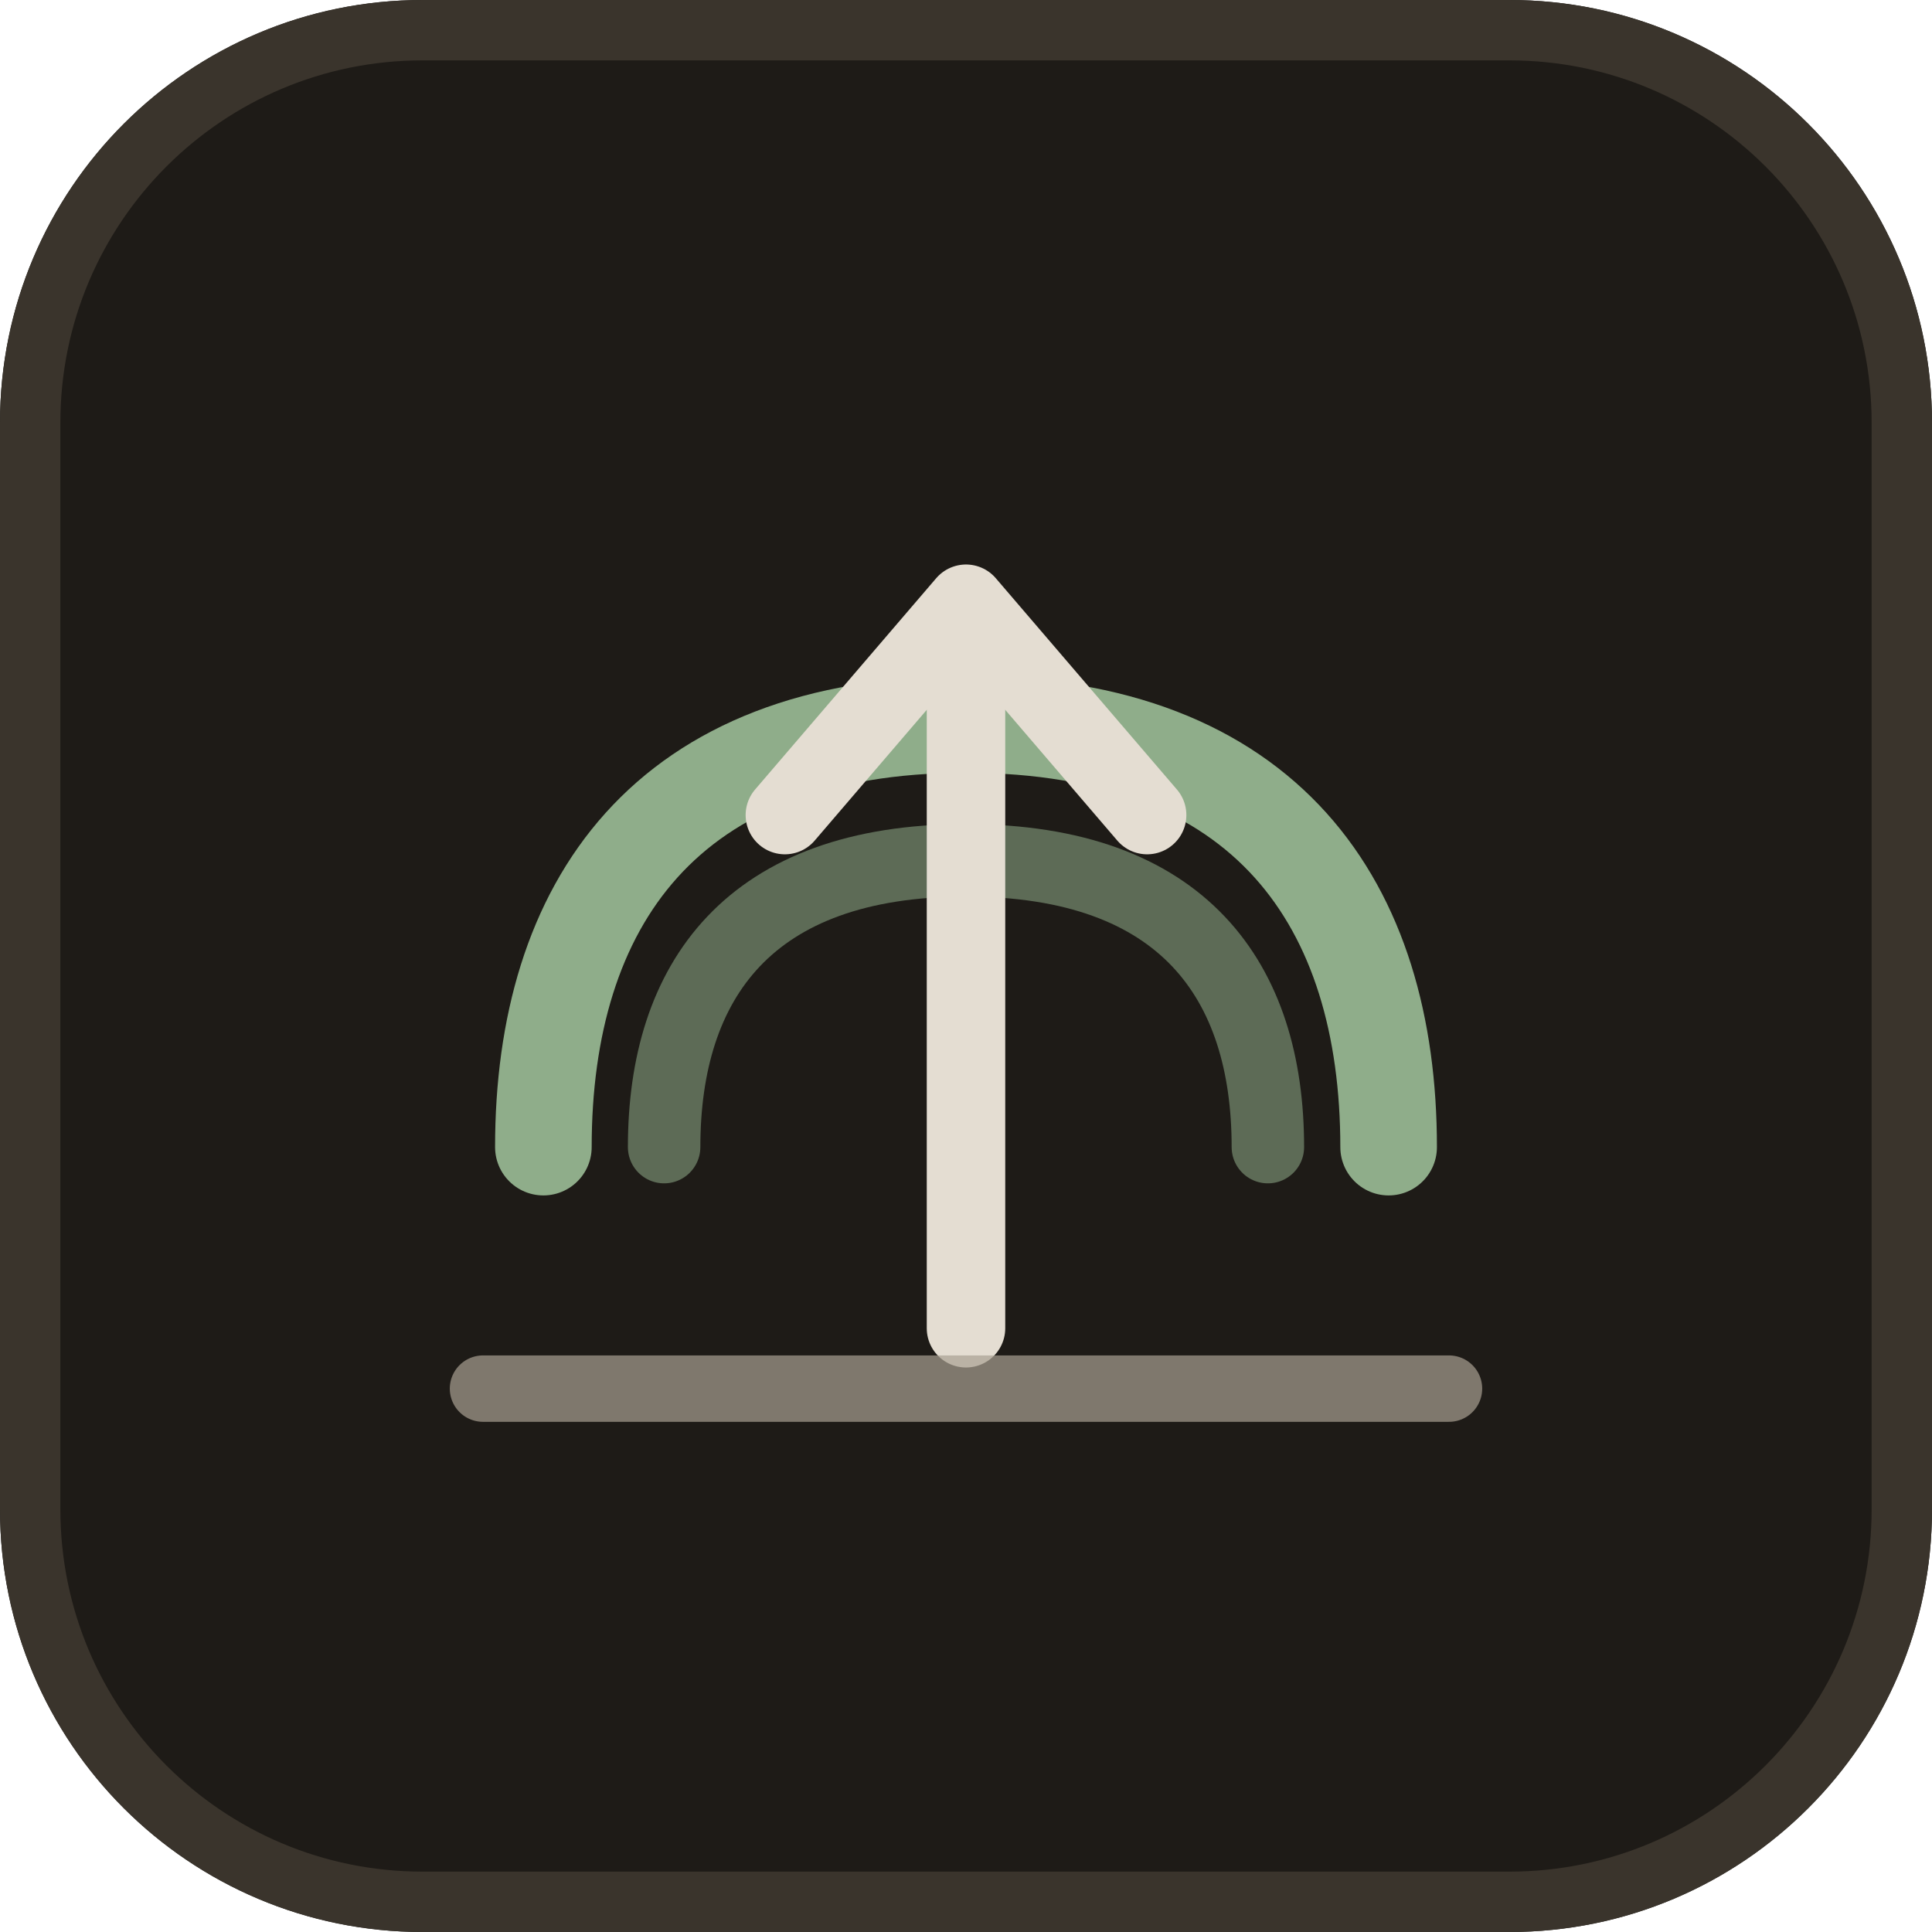
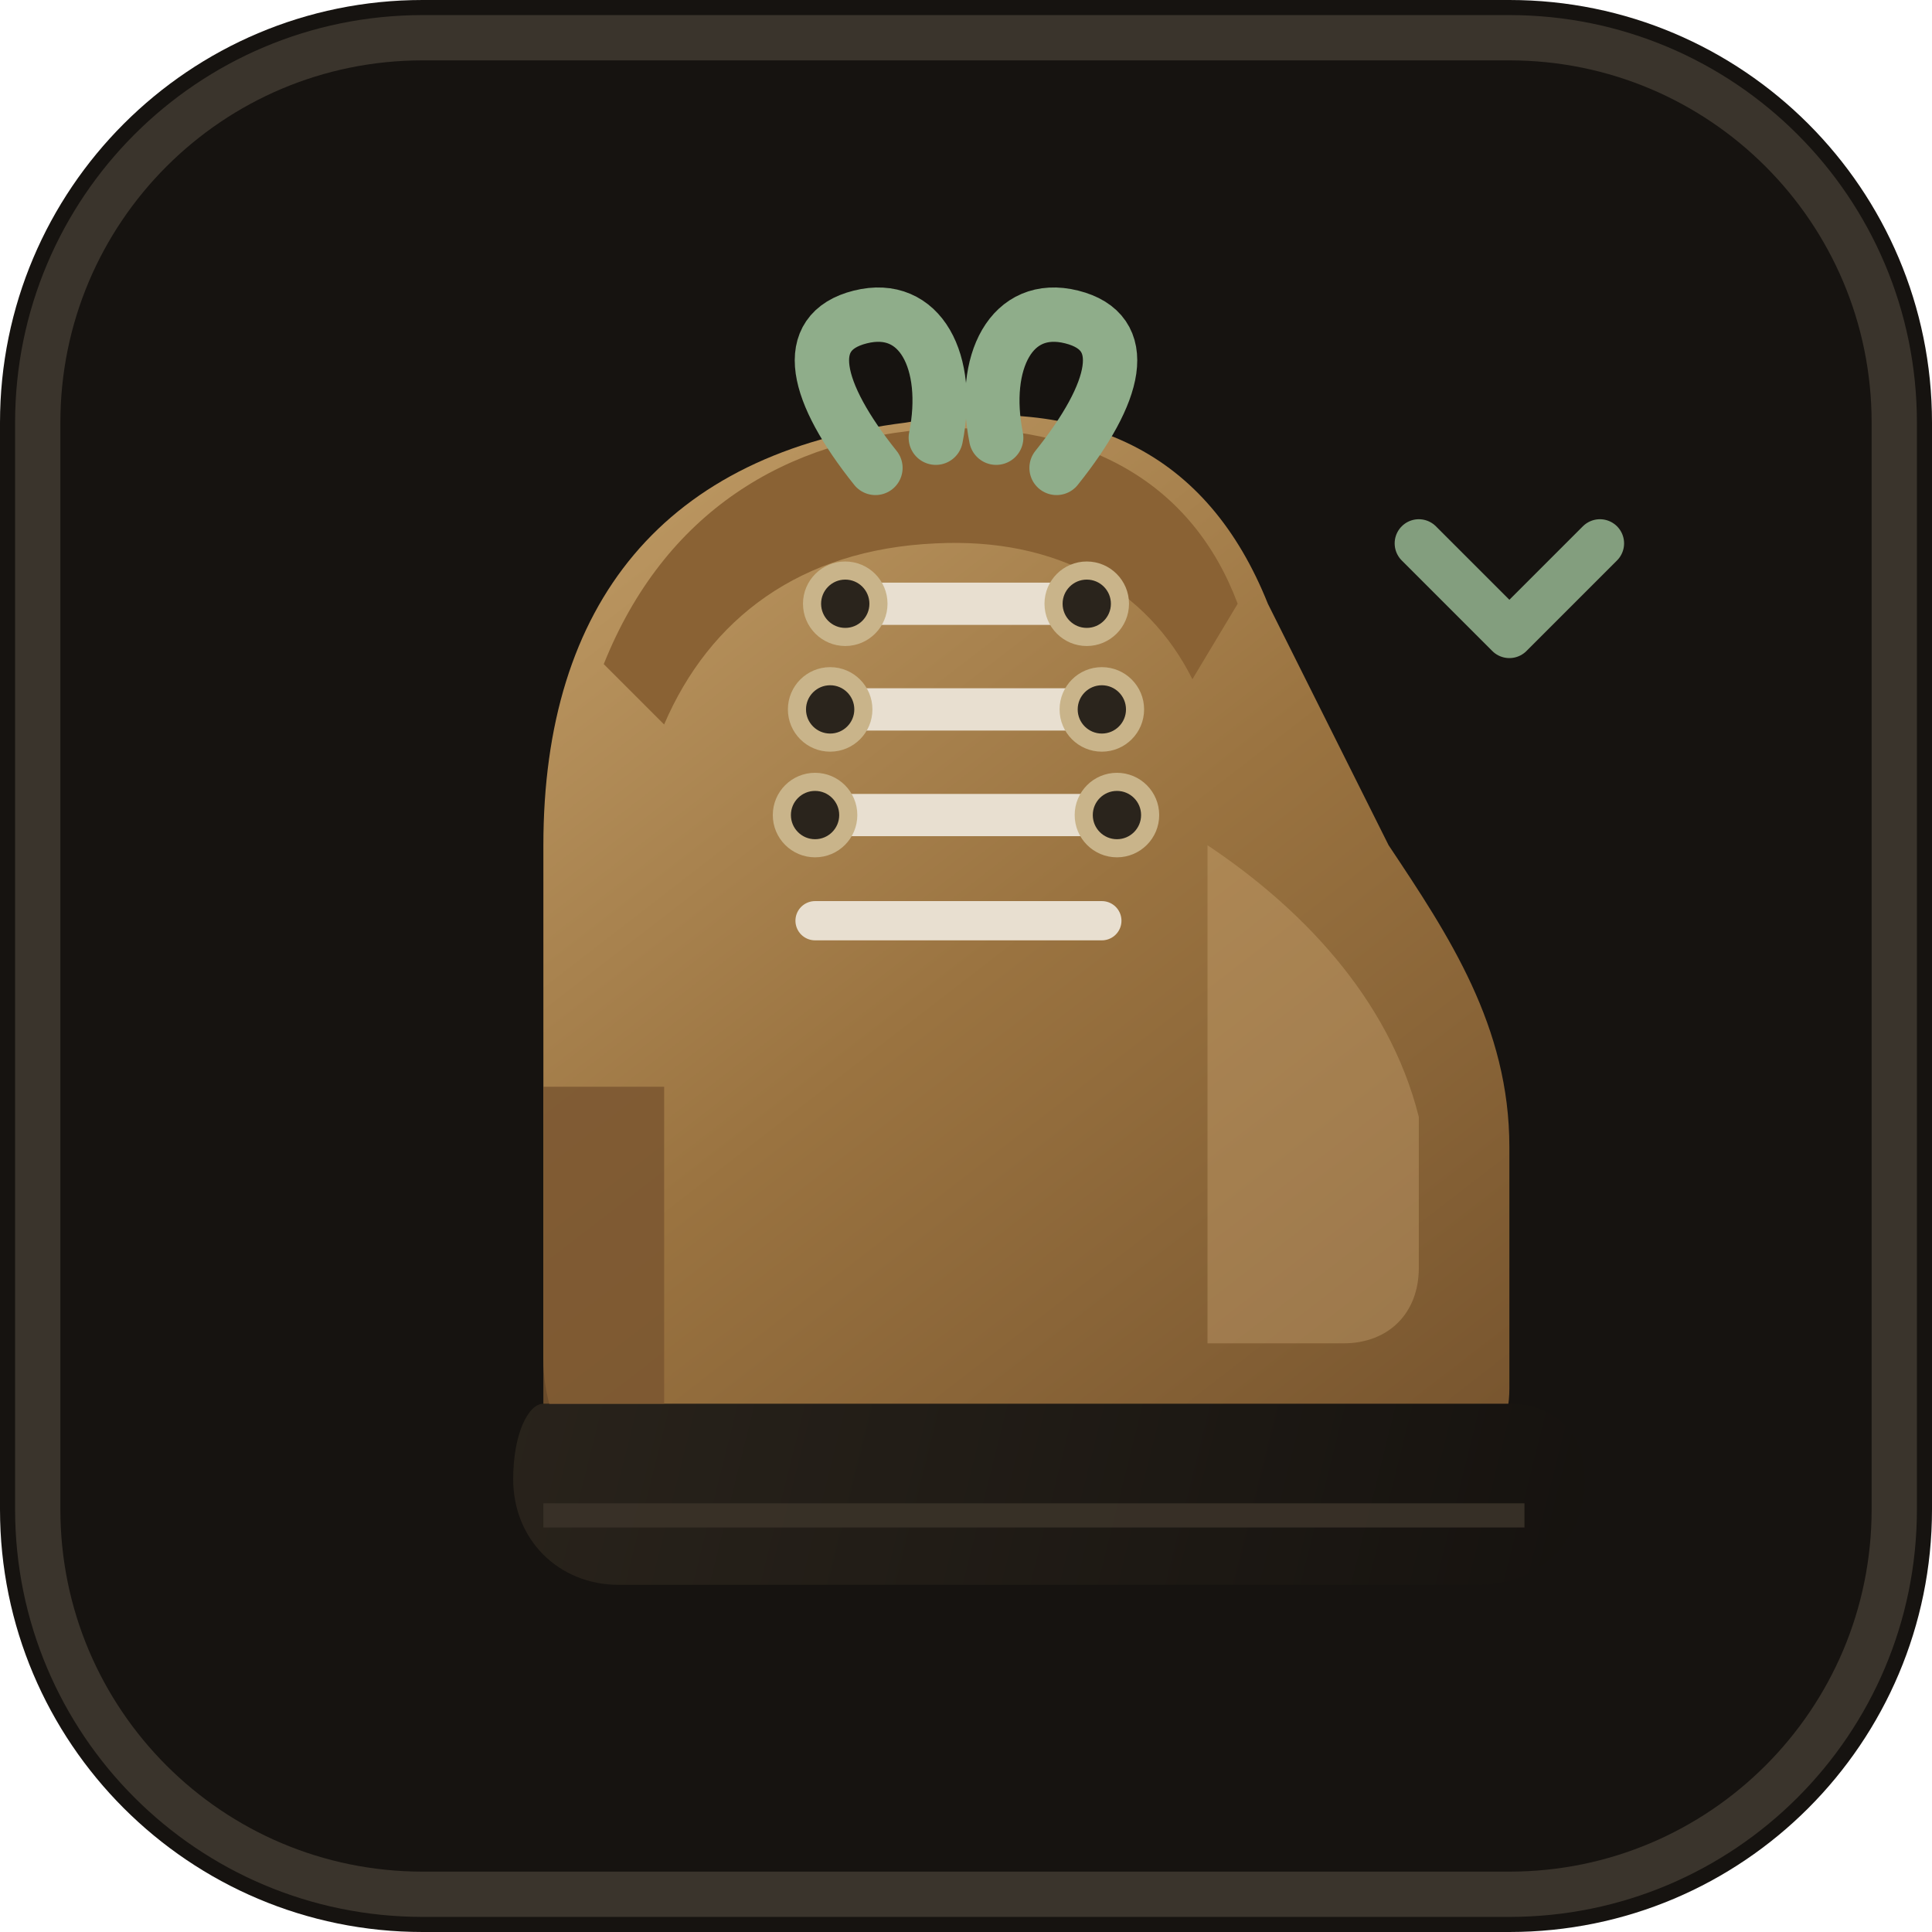
- <svg xmlns="http://www.w3.org/2000/svg" viewBox="0 0 64 64" fill="none" role="img" aria-label="Bootstraps">
-   <rect width="64" height="64" rx="14" fill="#1e1b17" />
-   <rect x="1" y="1" width="62" height="62" rx="13" stroke="#3a342c" stroke-width="2" />
-   <path d="M18 38c0-8 4-14 14-14s14 6 14 14" stroke="#8fad8a" stroke-width="3.2" stroke-linecap="round" />
-   <path d="M22 38c0-5.5 2.8-9.5 10-9.5S42 32.5 42 38" stroke="#8fad8a" stroke-width="2.4" stroke-linecap="round" opacity="0.55" />
-   <path d="M32 44V22" stroke="#e4ddd2" stroke-width="2.6" stroke-linecap="round" />
-   <path d="M32 20l-6 7M32 20l6 7" stroke="#e4ddd2" stroke-width="2.6" stroke-linecap="round" stroke-linejoin="round" />
-   <path d="M16 46h32" stroke="#a89f91" stroke-width="2.2" stroke-linecap="round" opacity="0.7" />
+ <svg xmlns="http://www.w3.org/2000/svg" viewBox="0 0 64 64" role="img" aria-label="Bootstraps — work boot">
+   <defs>
+     <linearGradient id="leather" x1="18" y1="12" x2="52" y2="56" gradientUnits="userSpaceOnUse">
+       <stop stop-color="#c4a06a" />
+       <stop offset="0.45" stop-color="#9a7340" />
+       <stop offset="1" stop-color="#6b4a28" />
+     </linearGradient>
+     <linearGradient id="sole" x1="14" y1="48" x2="54" y2="58" gradientUnits="userSpaceOnUse">
+       <stop stop-color="#2a241c" />
+       <stop offset="1" stop-color="#14110e" />
+     </linearGradient>
+   </defs>
+   <rect width="64" height="64" rx="14" fill="#161310" />
+   <rect x="1.25" y="1.25" width="61.5" height="61.5" rx="12.75" fill="none" stroke="#3a342c" stroke-width="1.5" />
+   <path fill="url(#leather)" d="     M18 28     C18 20 22 15 30 14     C36 13 40 15 42 20     L46 28     C48 31 50 34 50 38     L50 46     C50 48 48.5 49.5 46.5 49.5     L22 49.5     C19.5 49.5 18 47.5 18 45     Z" />
+   <path fill="#d4b07a" opacity="0.35" d="     M40 28     C43 30 46 33 47 37     L47 42     C47 43.5 46 44.5 44.5 44.5     L40 44.5     Z" />
+   <path fill="#8a6234" d="     M20 22     C22 17 26 14.5 31 14.2     C36 14 39.5 16 41 20     L39.5 22.5     C38 19.5 35 17.8 31 18     C26.5 18.2 23.5 20.5 22 24     Z" />
+   <path fill="url(#sole)" d="     M18 46.5     L50 46.5     C51.5 46.5 52.5 47.5 52.5 49     C52.5 51 51 52.5 49 52.5     L20.5 52.5     C18.5 52.5 17 51 17 49     C17 47.5 17.5 46.5 18 46.5     Z" />
+   <path fill="#0e0c0a" d="M18 50.2h32.5" stroke="#3a3228" stroke-width="0.8" opacity="0.9" />
+   <path fill="#7a5630" d="M18 36 L22 36 L22 46.5 L18 46.5 Z" opacity="0.85" />
+   <path d="M28 20 L36 20" stroke="#e8dfd0" stroke-width="1.4" stroke-linecap="round" />
+   <path d="M27.5 23.5 L36.5 23.5" stroke="#e8dfd0" stroke-width="1.4" stroke-linecap="round" />
+   <path d="M27 27 L37 27" stroke="#e8dfd0" stroke-width="1.4" stroke-linecap="round" />
+   <path d="M27 30.5 L36.5 30.5" stroke="#e8dfd0" stroke-width="1.3" stroke-linecap="round" />
+   <path d="M29 15.5 C27 13 26.5 11 28.5 10.5 C30.5 10 31.5 12 31 14.5" fill="none" stroke="#8fad8a" stroke-width="1.8" stroke-linecap="round" />
+   <path d="M35 15.5 C37 13 37.5 11 35.5 10.5 C33.5 10 32.5 12 33 14.5" fill="none" stroke="#8fad8a" stroke-width="1.8" stroke-linecap="round" />
+   <circle cx="28" cy="20" r="1.1" fill="#2a241c" stroke="#c9b48a" stroke-width="0.6" />
+   <circle cx="36" cy="20" r="1.1" fill="#2a241c" stroke="#c9b48a" stroke-width="0.6" />
+   <circle cx="27.5" cy="23.5" r="1.1" fill="#2a241c" stroke="#c9b48a" stroke-width="0.6" />
+   <circle cx="36.5" cy="23.5" r="1.1" fill="#2a241c" stroke="#c9b48a" stroke-width="0.6" />
+   <circle cx="27" cy="27" r="1.1" fill="#2a241c" stroke="#c9b48a" stroke-width="0.6" />
+   <circle cx="37" cy="27" r="1.1" fill="#2a241c" stroke="#c9b48a" stroke-width="0.6" />
+   <path d="M47 18 L50 21 L53 18" fill="none" stroke="#8fad8a" stroke-width="1.6" stroke-linecap="round" stroke-linejoin="round" opacity="0.9" />
</svg>
